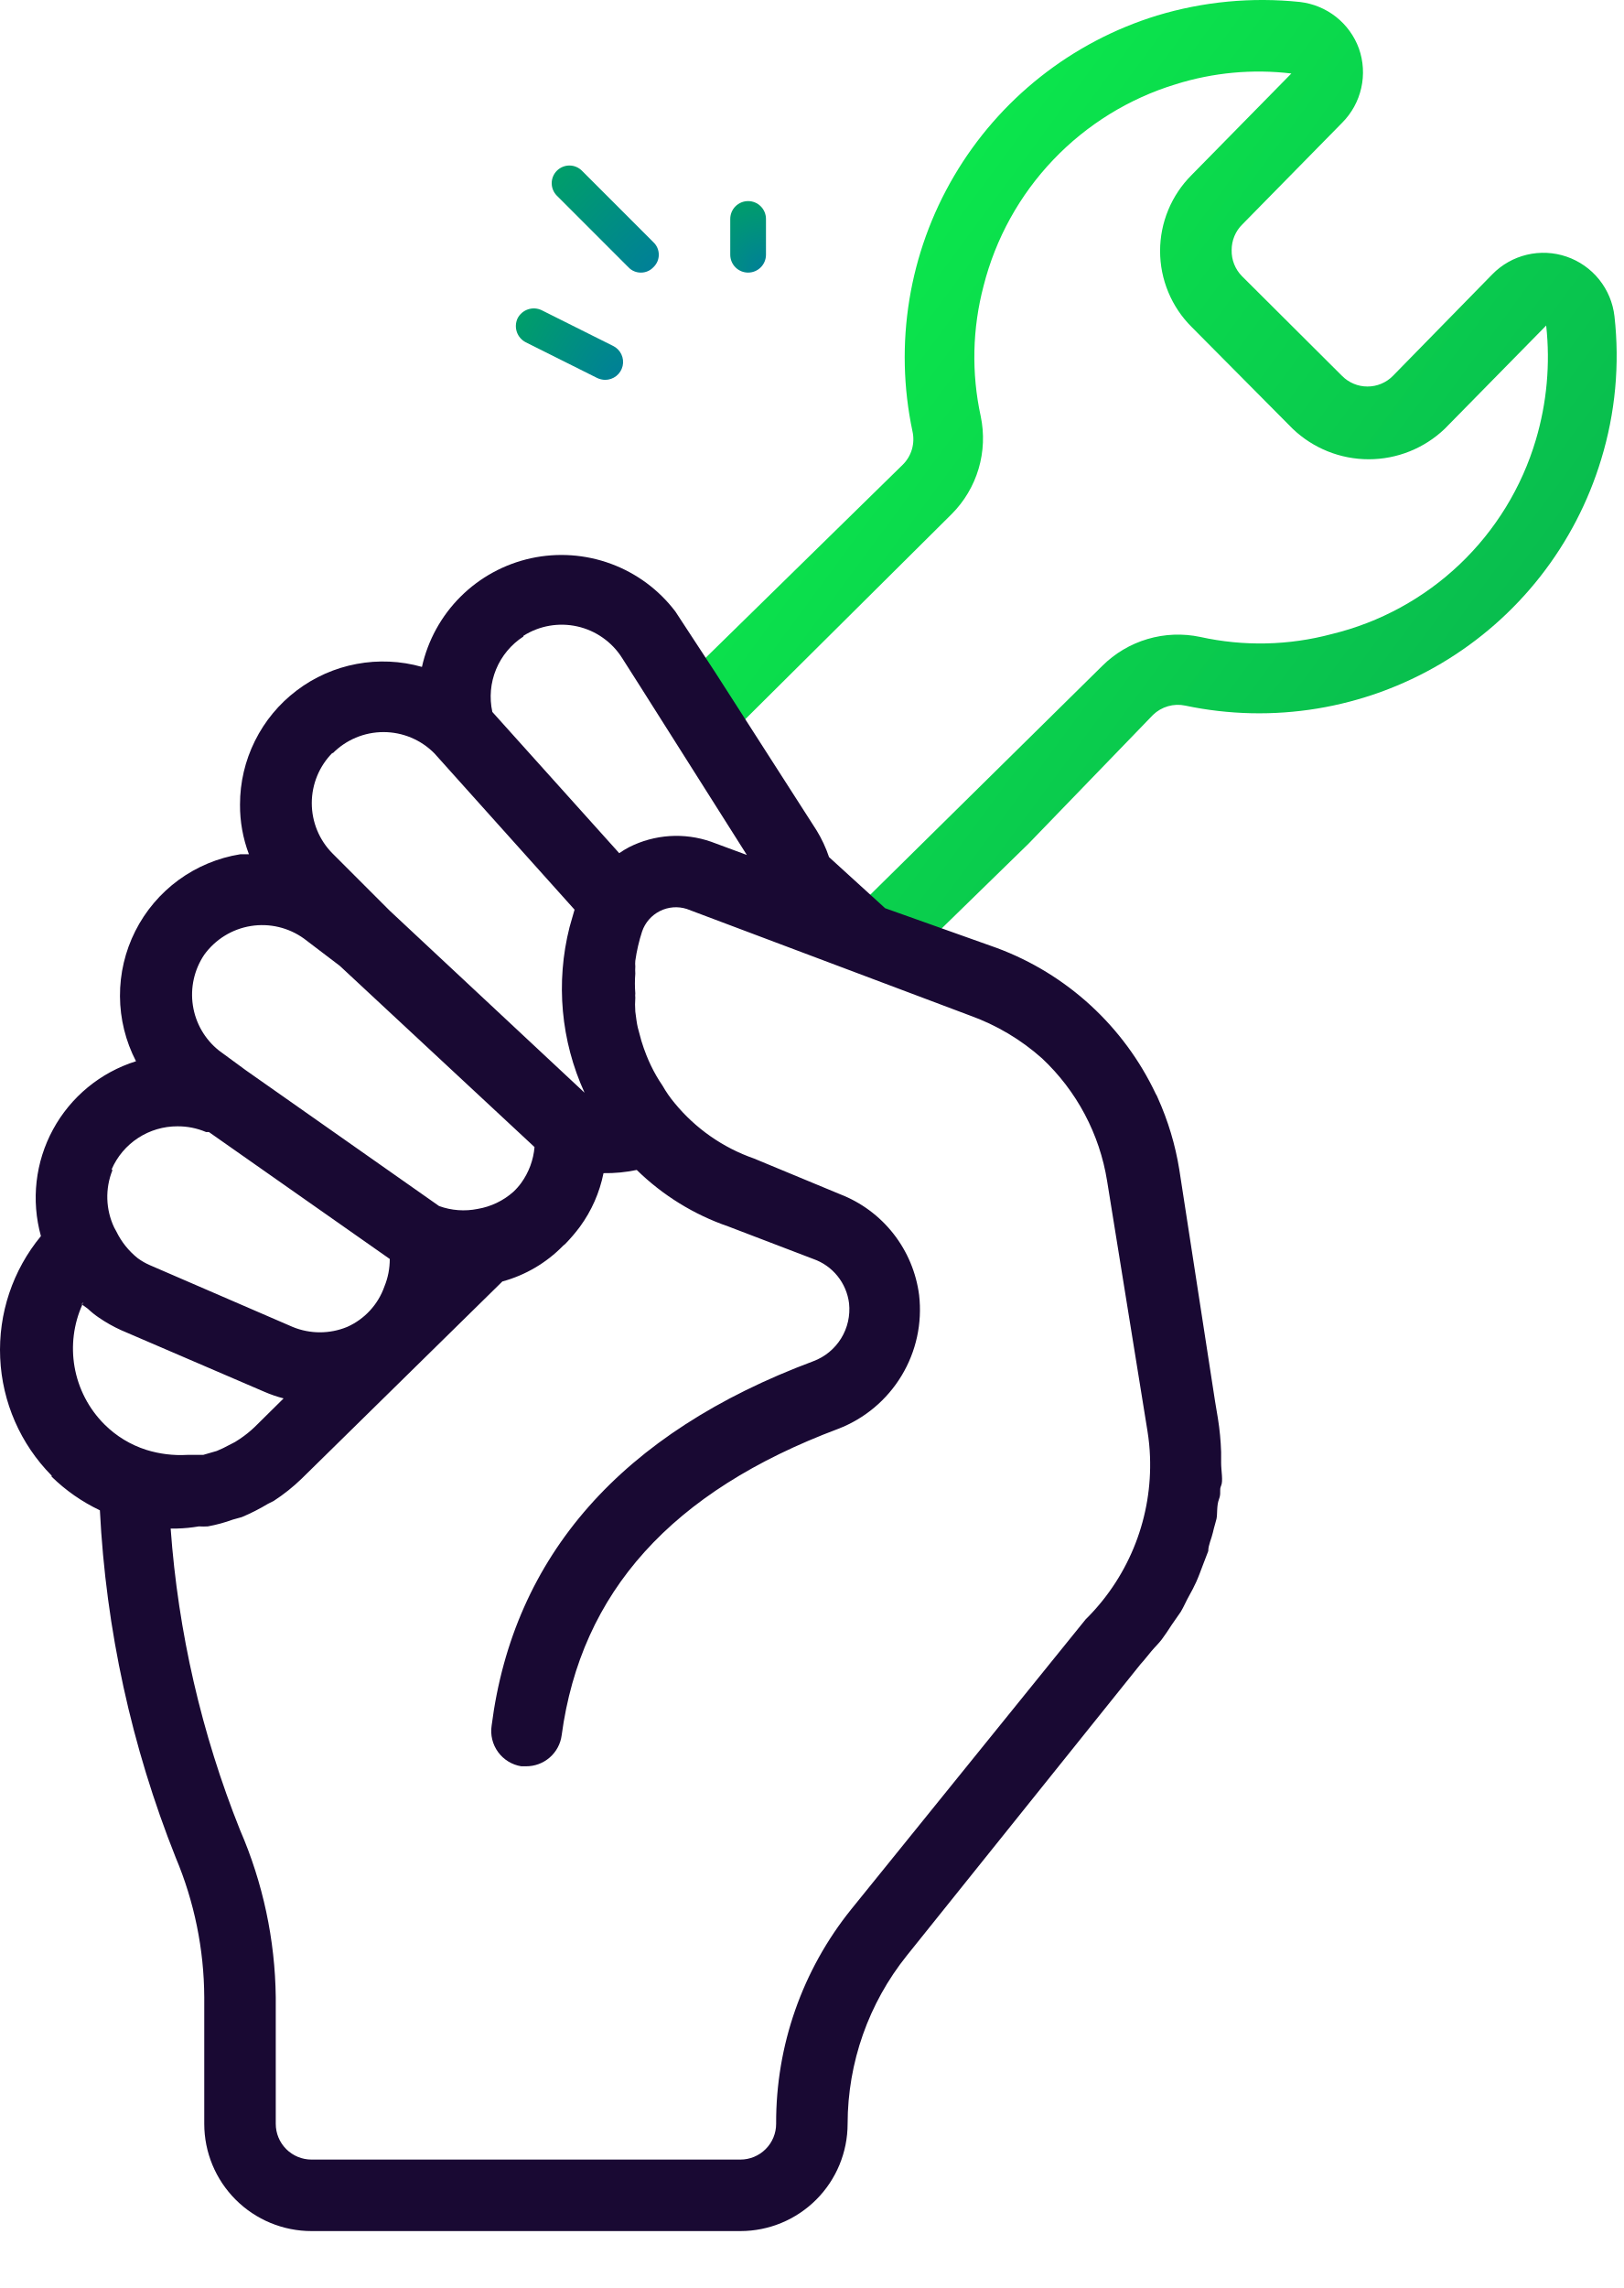
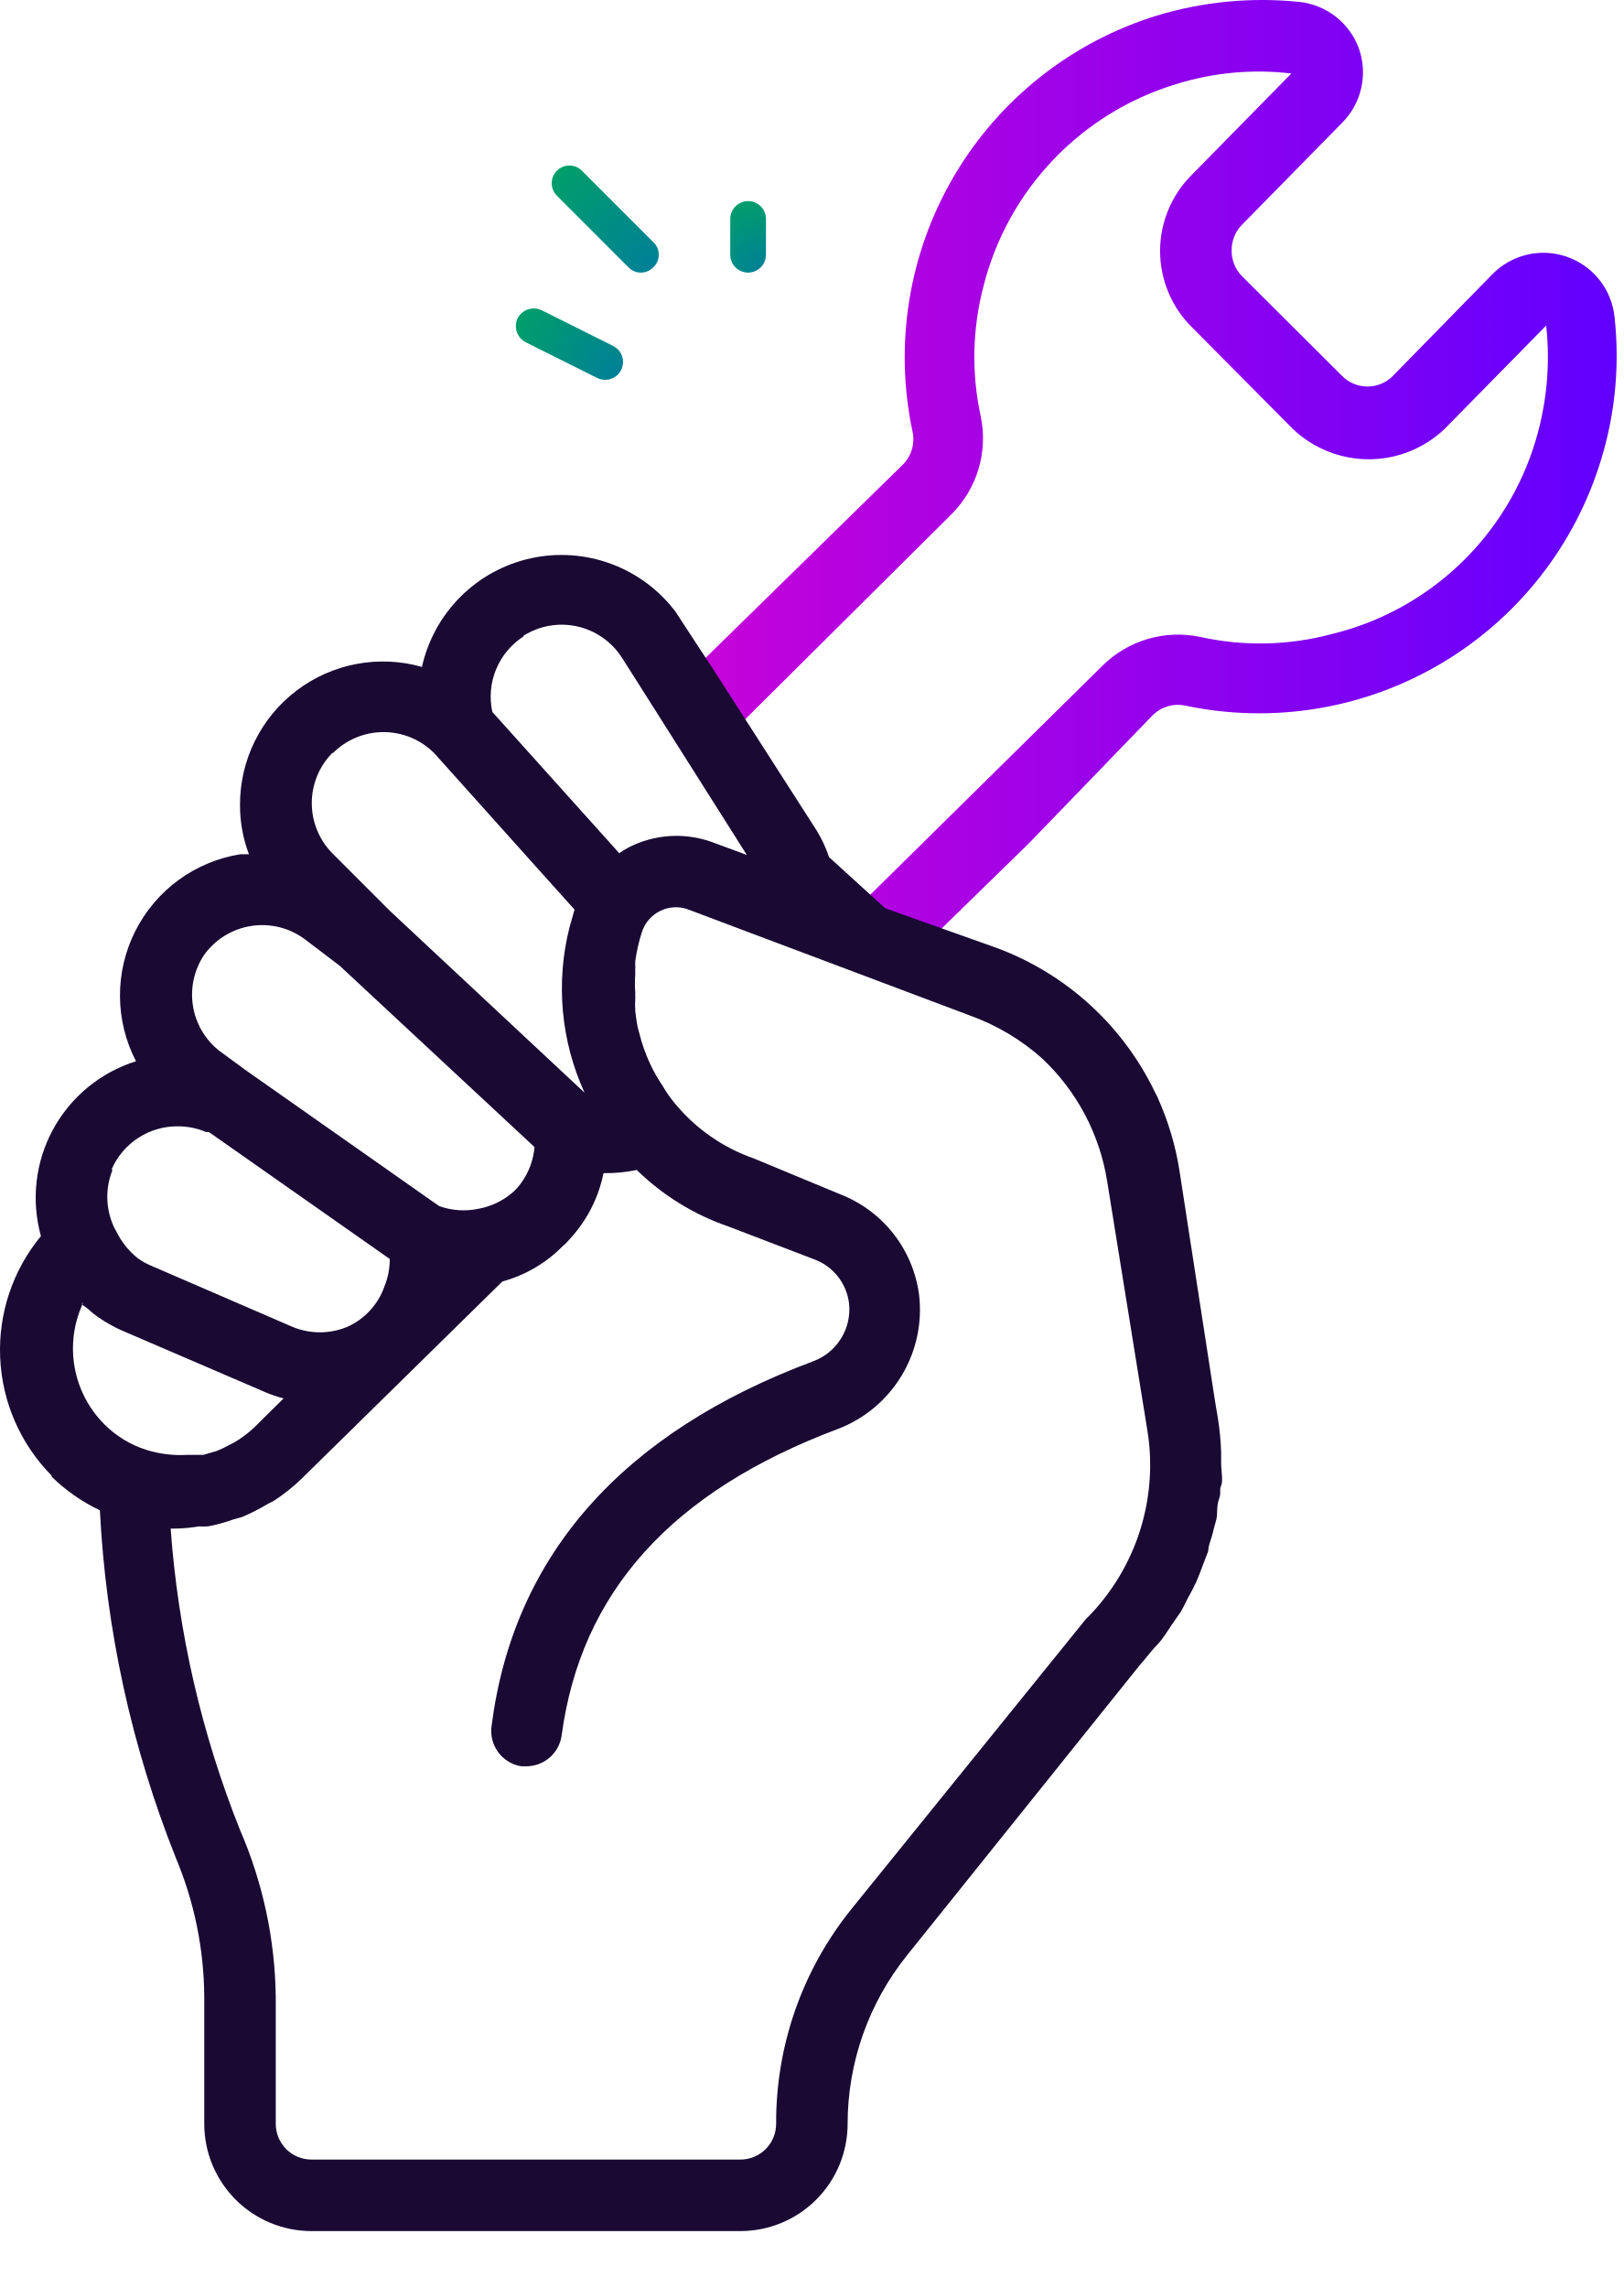
<svg xmlns="http://www.w3.org/2000/svg" width="71" height="100" viewBox="0 0 71 100" fill="none">
  <path d="M22.628 13.914C22.541 14.101 22.529 14.315 22.596 14.51C22.663 14.705 22.804 14.867 22.988 14.961L26.113 16.523C26.22 16.573 26.337 16.6 26.456 16.602C26.633 16.602 26.805 16.543 26.944 16.433C27.083 16.323 27.181 16.169 27.221 15.997C27.261 15.824 27.241 15.643 27.164 15.483C27.088 15.323 26.959 15.194 26.8 15.117L23.675 13.555C23.488 13.467 23.274 13.456 23.079 13.523C22.884 13.59 22.722 13.73 22.628 13.914Z" fill="url(#paint0_radial_30_10)" />
  <path d="M28.019 11.914C28.121 11.915 28.223 11.895 28.317 11.854C28.411 11.814 28.496 11.754 28.566 11.679C28.64 11.609 28.7 11.524 28.741 11.43C28.781 11.336 28.802 11.235 28.802 11.133C28.802 11.03 28.781 10.929 28.741 10.835C28.7 10.74 28.64 10.656 28.566 10.586L25.441 7.461C25.296 7.316 25.099 7.234 24.894 7.234C24.689 7.234 24.492 7.316 24.347 7.461C24.202 7.606 24.12 7.802 24.12 8.007C24.12 8.213 24.202 8.409 24.347 8.554L27.472 11.679C27.542 11.754 27.626 11.814 27.721 11.854C27.815 11.895 27.916 11.915 28.019 11.914Z" fill="url(#paint1_radial_30_10)" />
  <path d="M33.488 11.133V9.57C33.488 9.363 33.406 9.164 33.259 9.018C33.113 8.871 32.914 8.789 32.707 8.789C32.5 8.789 32.301 8.871 32.154 9.018C32.008 9.164 31.926 9.363 31.926 9.57V11.133C31.926 11.34 32.008 11.539 32.154 11.685C32.301 11.832 32.5 11.914 32.707 11.914C32.914 11.914 33.113 11.832 33.259 11.685C33.406 11.539 33.488 11.34 33.488 11.133Z" fill="url(#paint2_radial_30_10)" />
  <path d="M39.577 42.131L44.971 36.87L50.409 31.245C50.593 31.067 50.817 30.938 51.062 30.867C51.307 30.796 51.566 30.786 51.816 30.839C55.645 31.648 59.638 30.991 63.007 28.997C66.374 27.004 68.872 23.819 70.004 20.072C70.622 18.05 70.819 15.923 70.583 13.822C70.516 13.234 70.284 12.677 69.913 12.216C69.543 11.755 69.049 11.409 68.489 11.217C67.929 11.025 67.327 10.997 66.751 11.134C66.176 11.272 65.651 11.57 65.239 11.993L60.894 16.431C60.749 16.578 60.576 16.694 60.386 16.773C60.196 16.853 59.991 16.893 59.785 16.893C59.579 16.893 59.374 16.853 59.184 16.773C58.994 16.694 58.821 16.578 58.675 16.431L54.3 12.072C54.151 11.922 54.035 11.744 53.957 11.548C53.879 11.352 53.842 11.142 53.847 10.931C53.846 10.722 53.887 10.514 53.967 10.321C54.048 10.127 54.166 9.952 54.316 9.806L58.675 5.368C59.092 4.951 59.382 4.424 59.512 3.849C59.642 3.274 59.607 2.674 59.41 2.118C59.211 1.573 58.864 1.095 58.409 0.736C57.954 0.378 57.407 0.153 56.832 0.086C54.729 -0.134 52.604 0.068 50.581 0.68C46.852 1.828 43.688 4.33 41.71 7.693C39.732 11.056 39.084 15.037 39.893 18.853C39.951 19.111 39.943 19.38 39.87 19.634C39.796 19.889 39.659 20.12 39.471 20.307L30.377 29.213L32.127 31.886L41.612 22.463C42.16 21.912 42.562 21.234 42.783 20.49C43.004 19.745 43.036 18.957 42.877 18.197C42.466 16.313 42.509 14.358 43.002 12.493C43.526 10.425 44.575 8.527 46.048 6.983C47.521 5.439 49.368 4.301 51.409 3.68C53.04 3.17 54.76 3.01 56.457 3.212L52.097 7.649C51.66 8.085 51.313 8.602 51.077 9.172C50.84 9.742 50.718 10.353 50.718 10.97C50.718 11.587 50.84 12.198 51.077 12.768C51.313 13.338 51.66 13.855 52.097 14.29L56.519 18.744C57.414 19.597 58.603 20.073 59.84 20.073C61.076 20.073 62.265 19.597 63.16 18.744L67.598 14.228C67.781 15.908 67.627 17.608 67.145 19.228C66.53 21.3 65.383 23.174 63.817 24.663C62.251 26.152 60.322 27.204 58.222 27.713C56.343 28.215 54.371 28.258 52.472 27.838C51.709 27.677 50.918 27.708 50.171 27.929C49.423 28.15 48.742 28.554 48.19 29.104L37.145 39.994L39.577 42.131Z" fill="url(#paint3_linear_30_10)" />
  <path fill-rule="evenodd" clip-rule="evenodd" d="M2.258 64.541C2.875 65.144 3.588 65.64 4.367 66.01C4.63 71.215 5.75 76.341 7.68 81.183C8.495 83.117 8.92 85.194 8.93 87.293V92.824C8.93 94.068 9.424 95.26 10.303 96.139C11.182 97.018 12.375 97.512 13.618 97.512H32.37C33.613 97.512 34.805 97.018 35.684 96.139C36.563 95.26 37.057 94.068 37.057 92.824C37.06 90.147 37.975 87.551 39.651 85.464L49.855 72.745C50.027 72.557 50.183 72.354 50.34 72.166C50.496 71.979 50.652 71.838 50.793 71.651C50.933 71.463 51.09 71.229 51.23 71.01L51.621 70.448C51.762 70.213 51.855 69.979 51.98 69.76C52.105 69.541 52.199 69.354 52.293 69.151C52.387 68.948 52.496 68.651 52.59 68.401L52.824 67.791C52.824 67.525 52.965 67.26 53.027 66.979C53.09 66.697 53.137 66.588 53.184 66.385C53.23 66.182 53.184 65.807 53.293 65.525C53.402 65.244 53.293 65.135 53.387 64.932C53.48 64.728 53.387 64.275 53.387 63.947V63.463C53.371 62.971 53.324 62.48 53.246 61.994L53.121 61.244L51.558 51.118C51.384 50.04 51.069 48.989 50.621 47.993C50.596 47.927 50.565 47.864 50.527 47.805C49.131 44.853 46.635 42.565 43.574 41.43L38.698 39.695L36.245 37.461C36.108 37.051 35.924 36.657 35.698 36.289L31.276 29.398L29.526 26.726C28.805 25.776 27.827 25.053 26.709 24.641C25.59 24.229 24.377 24.145 23.213 24.399C22.048 24.654 20.981 25.236 20.136 26.078C19.292 26.919 18.706 27.984 18.447 29.148C17.517 28.884 16.538 28.84 15.589 29.019C14.639 29.197 13.743 29.593 12.973 30.177C12.202 30.759 11.577 31.513 11.147 32.379C10.716 33.244 10.492 34.197 10.493 35.164C10.488 35.906 10.62 36.642 10.883 37.336H10.508C9.532 37.492 8.606 37.878 7.807 38.461C7.009 39.045 6.36 39.81 5.915 40.693C5.469 41.577 5.24 42.553 5.245 43.542C5.25 44.531 5.491 45.505 5.946 46.383C4.396 46.868 3.096 47.936 2.32 49.362C1.544 50.788 1.354 52.46 1.789 54.025C0.556 55.517 -0.079 57.415 0.008 59.349C0.094 61.284 0.896 63.117 2.258 64.494V64.541ZM3.598 57.025L3.555 56.993L3.649 56.915C3.631 56.952 3.614 56.988 3.598 57.025L3.836 57.197C3.987 57.34 4.149 57.471 4.321 57.587C4.627 57.797 4.951 57.98 5.289 58.134L11.54 60.822C11.818 60.944 12.105 61.043 12.399 61.119L11.134 62.369C10.935 62.559 10.721 62.731 10.493 62.885L10.274 63.025L9.758 63.291L9.477 63.416L8.883 63.588H8.43H8.18C7.578 63.622 6.975 63.548 6.399 63.369C5.71 63.15 5.083 62.769 4.571 62.26C3.882 61.574 3.424 60.692 3.258 59.734C3.1 58.816 3.219 57.873 3.598 57.025ZM48.402 51.618C48.074 49.566 47.074 47.68 45.558 46.258C44.636 45.436 43.564 44.8 42.401 44.383L30.026 39.727C29.636 39.602 29.213 39.636 28.848 39.82C28.483 40.004 28.204 40.324 28.072 40.711C27.936 41.129 27.837 41.557 27.775 41.992C27.767 42.075 27.767 42.159 27.775 42.242C27.768 42.346 27.768 42.451 27.775 42.555C27.752 42.841 27.752 43.128 27.775 43.414C27.768 43.477 27.768 43.54 27.775 43.602C27.76 43.805 27.76 44.008 27.775 44.211C27.807 44.446 27.838 44.727 27.885 44.914C27.932 45.102 27.979 45.274 28.041 45.493C28.104 45.711 28.182 45.914 28.26 46.118C28.383 46.43 28.53 46.733 28.697 47.024C28.776 47.165 28.869 47.305 28.963 47.446C29.117 47.717 29.294 47.973 29.494 48.212C30.406 49.323 31.606 50.161 32.963 50.634L36.729 52.196C37.648 52.551 38.455 53.148 39.062 53.924C39.67 54.7 40.057 55.625 40.183 56.603C40.325 57.831 40.055 59.071 39.415 60.128C38.776 61.186 37.804 62.002 36.651 62.447C29.354 65.182 25.4 69.588 24.556 75.839C24.507 76.217 24.321 76.564 24.033 76.814C23.745 77.065 23.375 77.201 22.994 77.198H22.791C22.383 77.133 22.018 76.909 21.775 76.575C21.532 76.241 21.431 75.825 21.494 75.417C22.447 67.994 27.182 62.619 35.557 59.494C36.062 59.306 36.49 58.955 36.773 58.496C37.056 58.038 37.178 57.498 37.12 56.962C37.066 56.526 36.891 56.113 36.615 55.771C36.339 55.428 35.972 55.17 35.557 55.025L31.838 53.603C30.338 53.087 28.972 52.243 27.838 51.134C27.36 51.235 26.873 51.282 26.385 51.274C26.215 52.121 25.863 52.921 25.353 53.618C25.156 53.882 24.942 54.132 24.713 54.368L24.619 54.446C23.889 55.195 22.971 55.734 21.962 56.009L13.196 64.619C12.818 64.987 12.404 65.316 11.962 65.603L11.712 65.728C11.346 65.949 10.965 66.142 10.571 66.307L10.18 66.416C9.825 66.546 9.459 66.645 9.087 66.713C8.956 66.721 8.826 66.721 8.696 66.713C8.376 66.767 8.052 66.799 7.727 66.807H7.461C7.788 71.328 8.81 75.771 10.493 79.98C11.495 82.289 12.027 84.775 12.056 87.293V92.824C12.056 93.239 12.22 93.636 12.513 93.929C12.806 94.222 13.204 94.387 13.618 94.387H32.37C32.784 94.387 33.181 94.222 33.474 93.929C33.767 93.636 33.932 93.239 33.932 92.824C33.917 89.415 35.076 86.104 37.214 83.449L47.464 70.776L47.574 70.666C48.477 69.745 49.182 68.648 49.647 67.445C50.112 66.241 50.326 64.955 50.277 63.666C50.264 63.294 50.227 62.924 50.168 62.556L48.402 51.618ZM24.022 27.349C23.618 27.419 23.231 27.569 22.884 27.788V27.819C22.349 28.165 21.931 28.666 21.688 29.255C21.445 29.844 21.388 30.494 21.525 31.117L27.072 37.289C27.212 37.191 27.358 37.103 27.51 37.023C28.06 36.746 28.66 36.583 29.275 36.542C29.89 36.502 30.506 36.586 31.088 36.789L32.651 37.367L27.963 29.96L27.197 28.757C26.978 28.41 26.692 28.11 26.356 27.874C26.021 27.637 25.642 27.469 25.241 27.379C24.841 27.289 24.427 27.279 24.022 27.349ZM15.56 32.239C15.178 32.399 14.831 32.634 14.54 32.929V32.898C13.958 33.483 13.631 34.276 13.631 35.101C13.631 35.927 13.958 36.719 14.54 37.304L17.04 39.805L25.556 47.758C24.52 45.492 24.288 42.94 24.9 40.523C24.933 40.412 24.963 40.303 24.993 40.196C25.034 40.048 25.074 39.903 25.119 39.758L18.994 32.929C18.703 32.634 18.356 32.399 17.974 32.239C17.591 32.079 17.181 31.997 16.767 31.997C16.352 31.997 15.942 32.079 15.56 32.239ZM10.965 40.473C10.147 40.605 9.416 41.056 8.93 41.727C8.492 42.378 8.314 43.17 8.433 43.946C8.551 44.722 8.958 45.425 9.571 45.914L10.743 46.774L19.197 52.712C19.737 52.908 20.321 52.951 20.884 52.837C21.465 52.739 22.007 52.479 22.447 52.087C22.573 51.968 22.689 51.837 22.791 51.696C23.121 51.237 23.321 50.697 23.369 50.134L14.853 42.211L13.29 41.023C12.618 40.539 11.782 40.341 10.965 40.473ZM6.04 49.735C5.529 50.068 5.127 50.543 4.883 51.102L4.914 51.149C4.754 51.549 4.679 51.977 4.692 52.407C4.706 52.838 4.808 53.261 4.992 53.65L5.086 53.821C5.307 54.277 5.628 54.678 6.024 54.993C6.185 55.111 6.357 55.21 6.539 55.29L12.79 57.993C13.555 58.31 14.415 58.31 15.181 57.993C15.557 57.825 15.896 57.582 16.175 57.278C16.455 56.975 16.669 56.617 16.806 56.228C16.963 55.846 17.042 55.437 17.04 55.025L9.133 49.477H9.008C8.613 49.309 8.188 49.224 7.758 49.227C7.148 49.225 6.551 49.402 6.04 49.735Z" fill="#190933" />
  <path fill-rule="evenodd" clip-rule="evenodd" d="M3.555 56.993L3.598 57.025C3.614 56.988 3.631 56.952 3.649 56.915L3.555 56.993Z" fill="#190933" />
  <defs>
    <radialGradient id="paint0_radial_30_10" cx="0" cy="0" r="1" gradientUnits="userSpaceOnUse" gradientTransform="translate(27.252 16.6016) rotate(-146.326) scale(5.64619 5.99735)">
      <stop stop-color="#007E9A" />
      <stop offset="1" stop-color="#00A067" />
    </radialGradient>
    <radialGradient id="paint1_radial_30_10" cx="0" cy="0" r="1" gradientUnits="userSpaceOnUse" gradientTransform="translate(28.8137 11.9138) rotate(-135.002) scale(6.63708 7.63918)">
      <stop stop-color="#007E9A" />
      <stop offset="1" stop-color="#00A067" />
    </radialGradient>
    <radialGradient id="paint2_radial_30_10" cx="0" cy="0" r="1" gradientUnits="userSpaceOnUse" gradientTransform="translate(33.4919 11.9138) rotate(-116.556) scale(3.50344 3.22513)">
      <stop stop-color="#007E9A" />
      <stop offset="1" stop-color="#00A067" />
    </radialGradient>
-     <linearGradient id="paint3_linear_30_10" x1="14.613" y1="32.824" x2="69.667" y2="73.419" gradientUnits="userSpaceOnUse">
-       <stop stop-color="#0CEE4B" />
-       <stop offset="1" stop-color="#069651" />
+     <linearGradient id="paint3_linear_30_10" x1="70.679" y1="50" x2="14.469" y2="50" gradientUnits="userSpaceOnUse">
+       <stop stop-color="#6100FF" />
+       <stop offset="1" stop-color="#EE04C9" />
    </linearGradient>
  </defs>
</svg>
